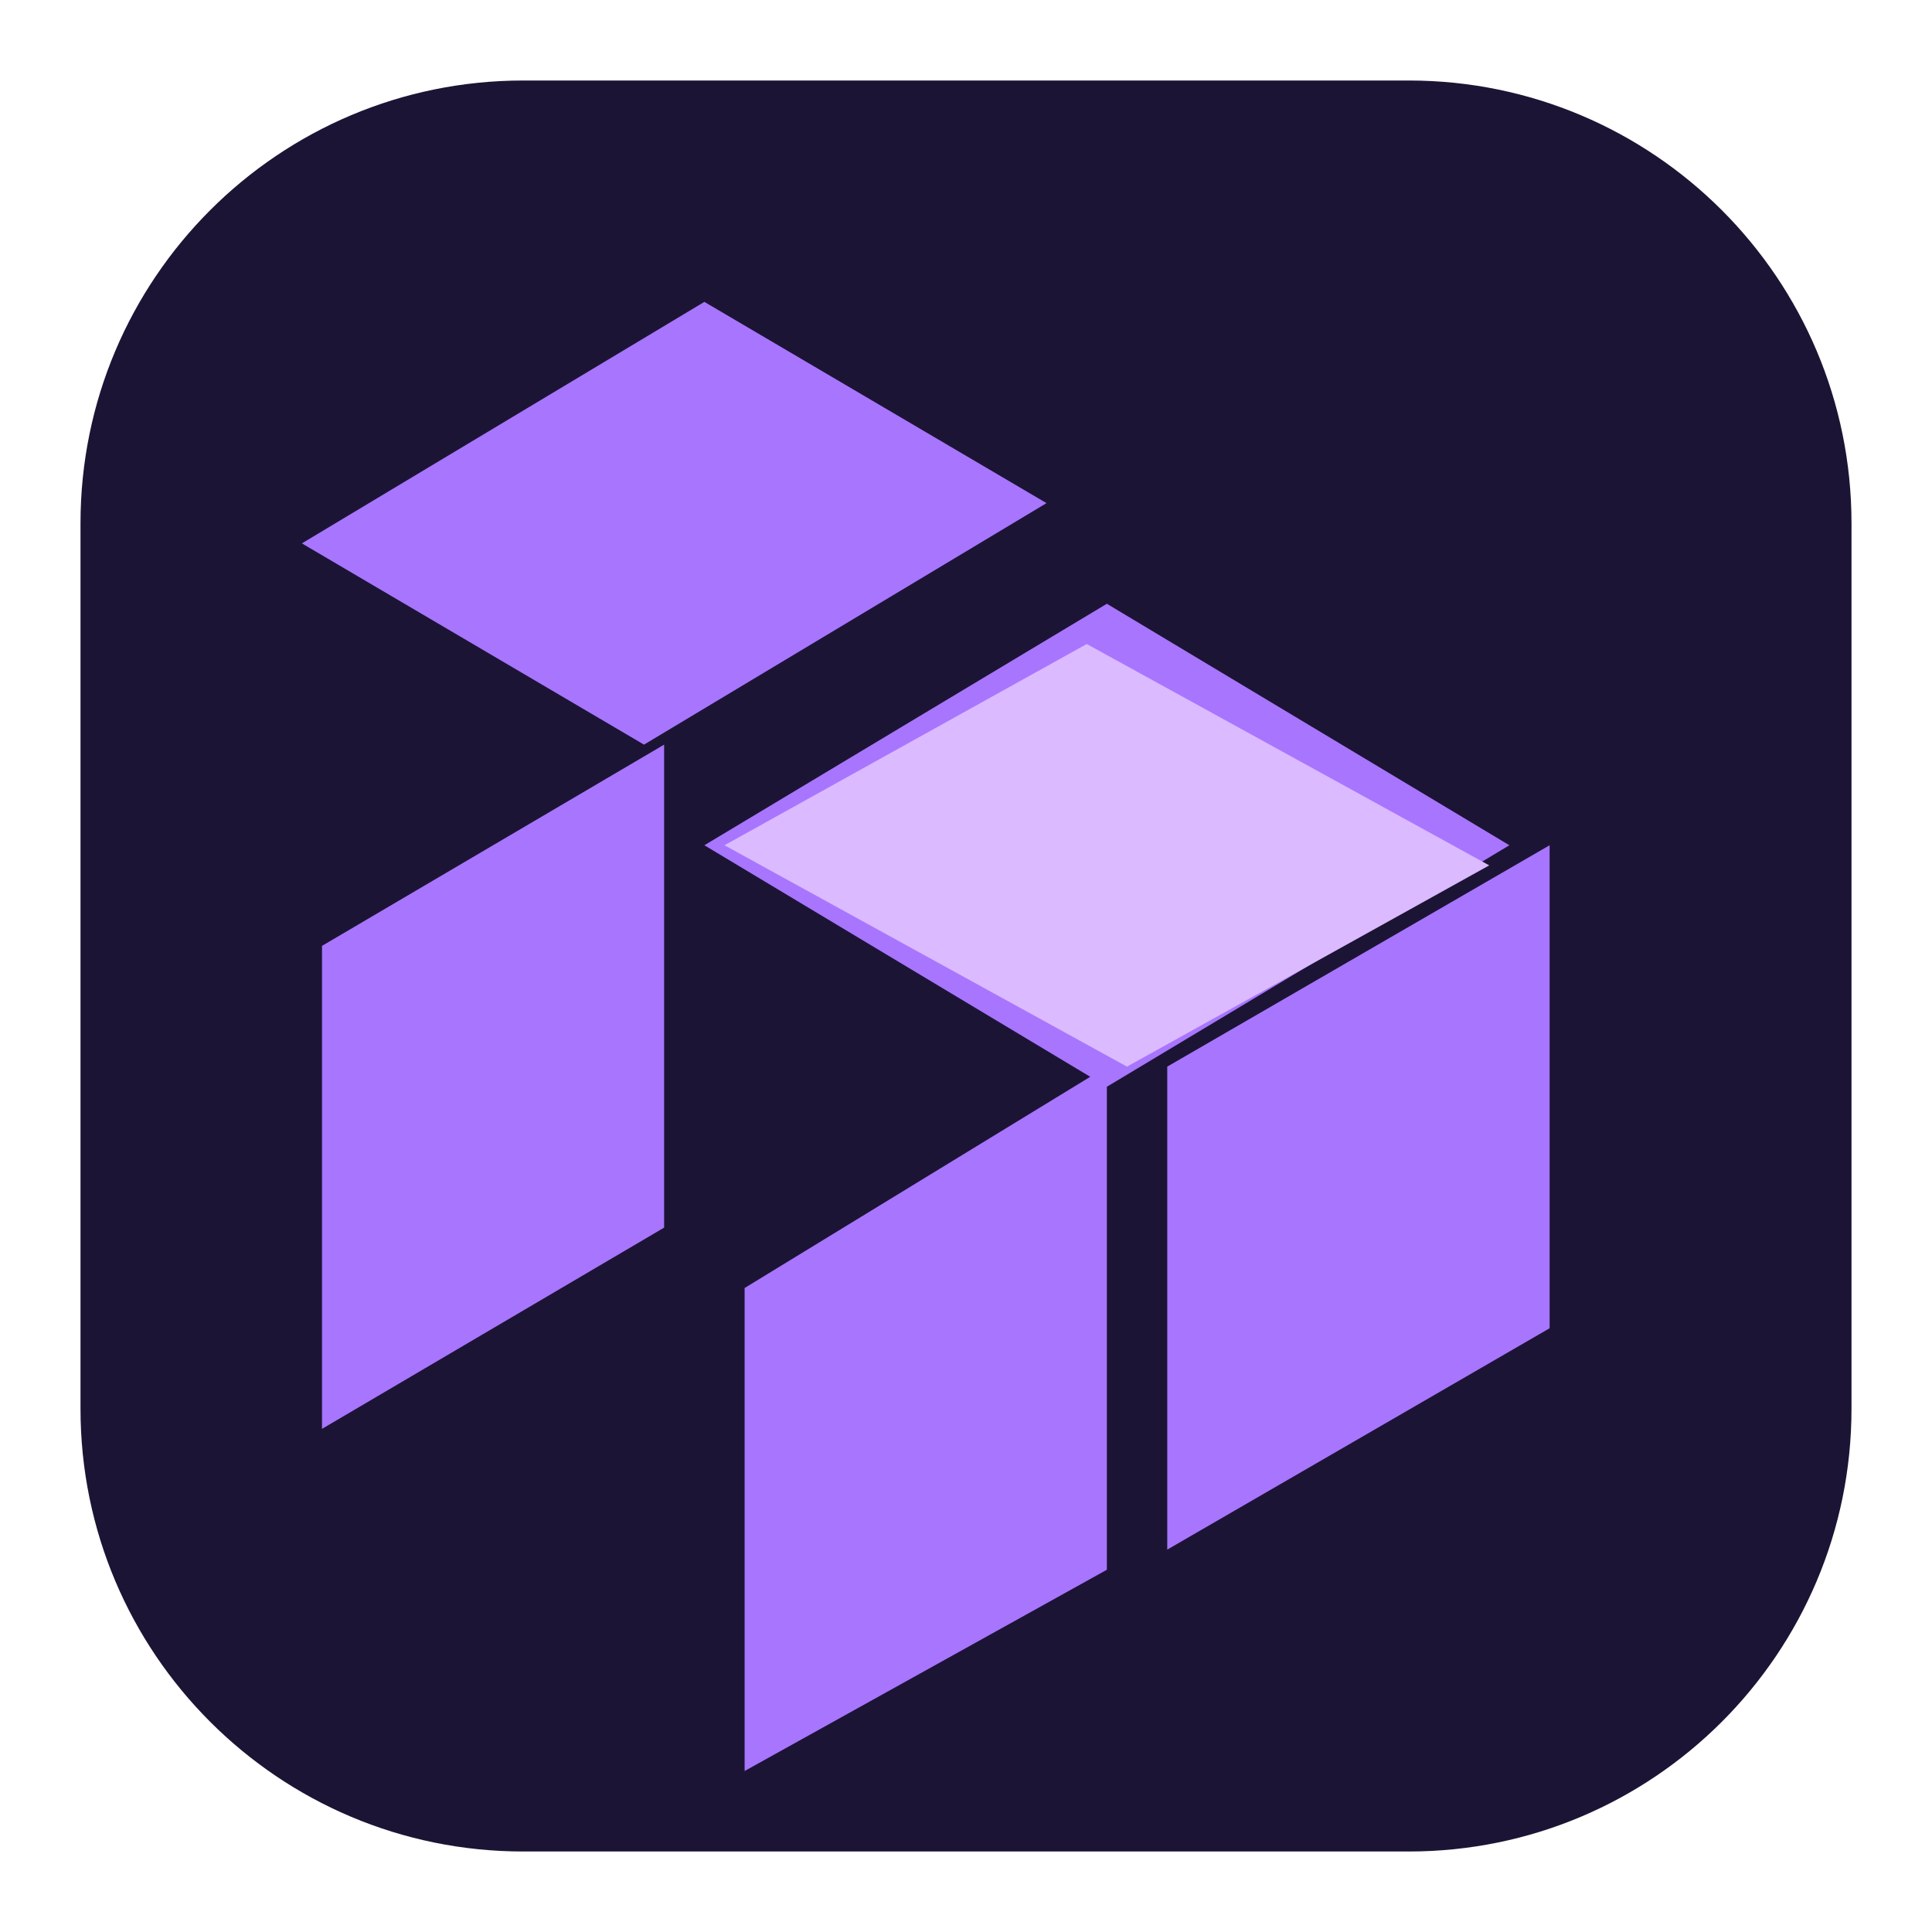
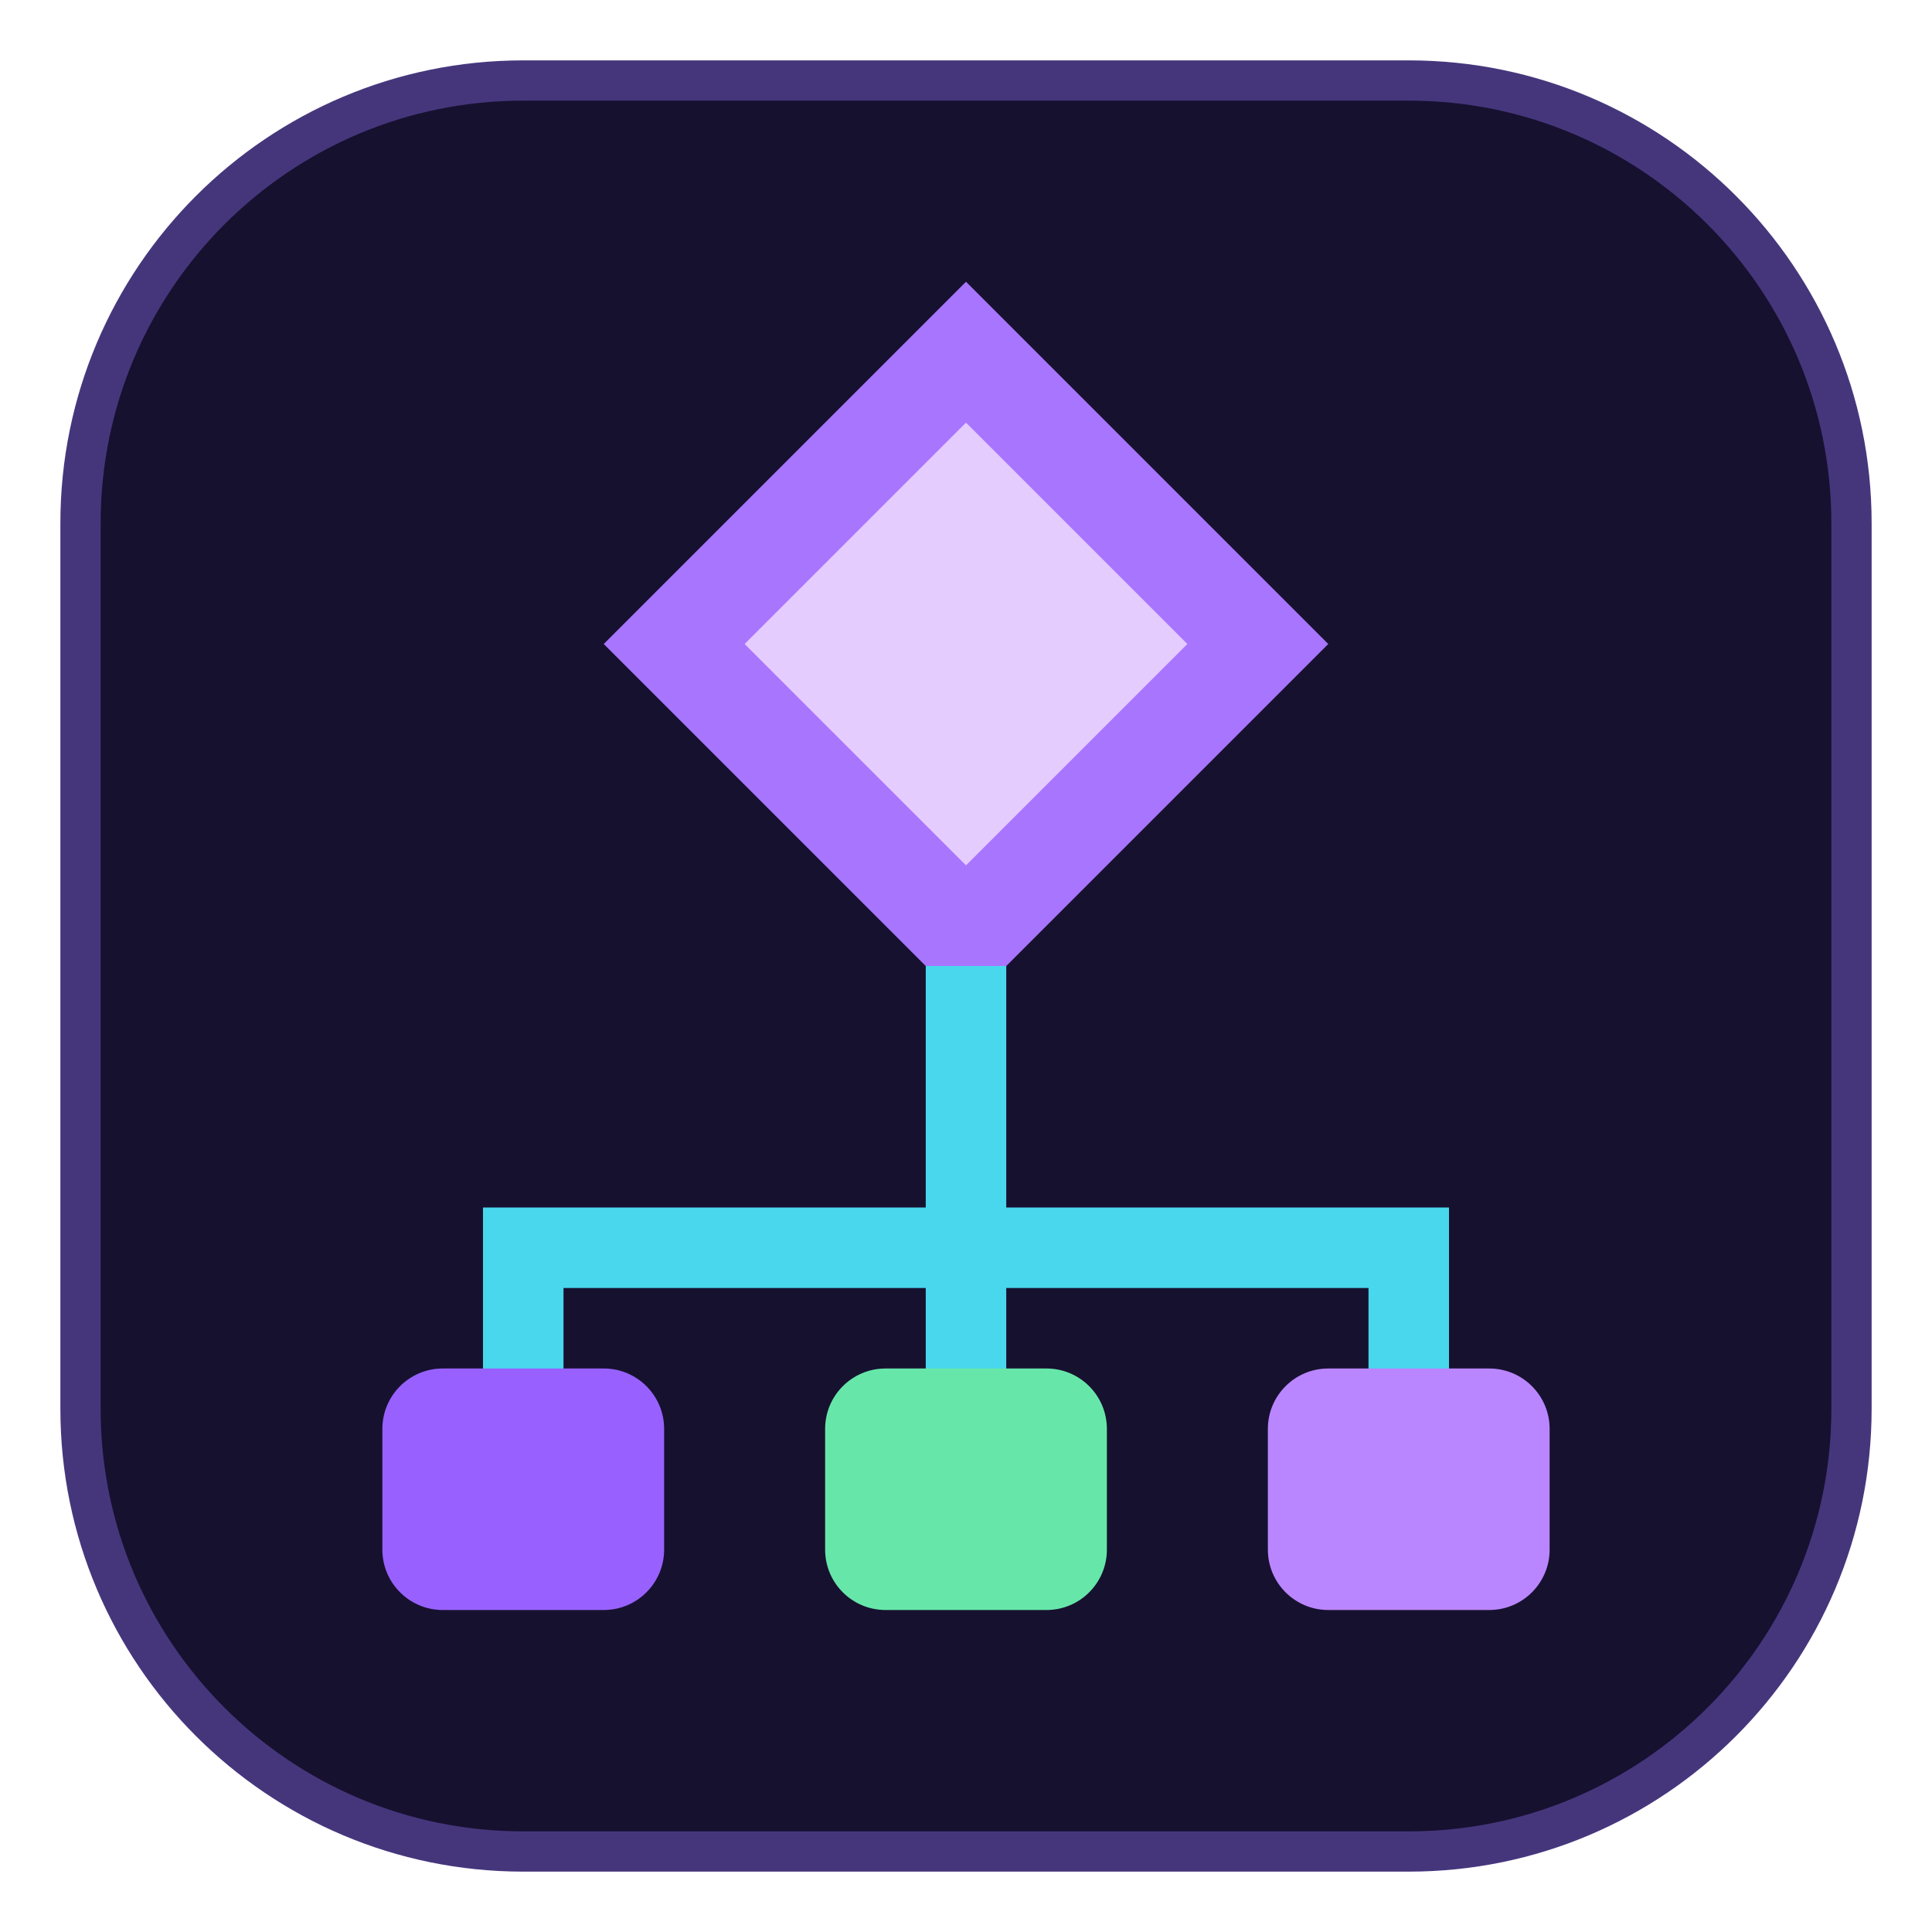
- <svg xmlns="http://www.w3.org/2000/svg" viewBox="0 0 96 96">
-   <rect x="4" y="4" width="88" height="88" rx="22" fill="#1c1435" />
-   <path d="M15 27l20-12 17 10-20 12zM35 42l20-12 20 12-20 12zM16 47l17-10v24l-17 10zM37 64l18-11v25L37 88zM58 53l19-11v24L58 77z" fill="#a875ff" />
-   <path d="M36 42l18-10 20 11-18 10z" fill="#dbbaff" />
+ <svg xmlns="http://www.w3.org/2000/svg" viewBox="0 0 96 96" role="img" aria-label="Emblema pixel-art original de TerraPixel Academy">
+   <rect x="4" y="4" width="88" height="88" rx="22" fill="#171130" stroke="#45367c" stroke-width="2" />
+   <polygon points="48,14 66,32 48,50 30,32" fill="#a875ff" />
+   <polygon points="48,21 59,32 48,43 37,32" fill="#e4ccff" />
+   <path d="M48 50v12M26 62h44M26 62v8M48 62v8M70 62v8" stroke="#48d7ed" stroke-width="4" stroke-linecap="square" />
+   <rect x="19" y="68" width="14" height="12" rx="3" fill="#9861ff" />
+   <rect x="41" y="68" width="14" height="12" rx="3" fill="#66e7a9" />
+   <rect x="63" y="68" width="14" height="12" rx="3" fill="#ba86ff" />
</svg>
